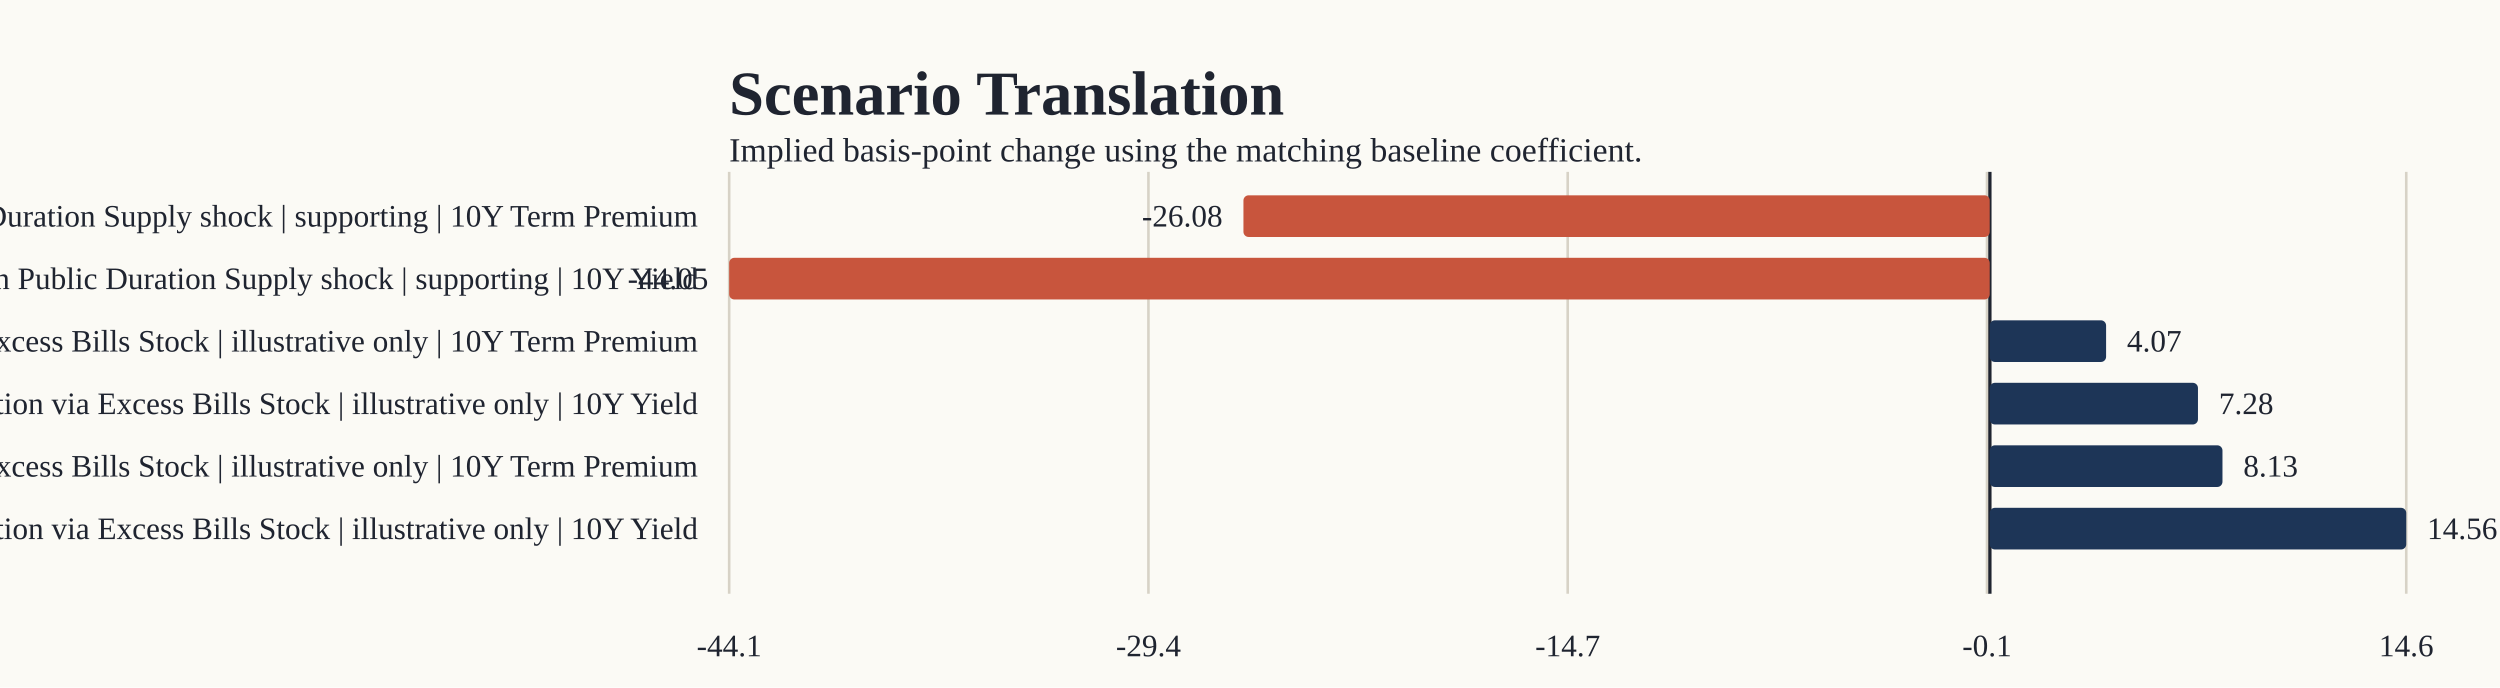
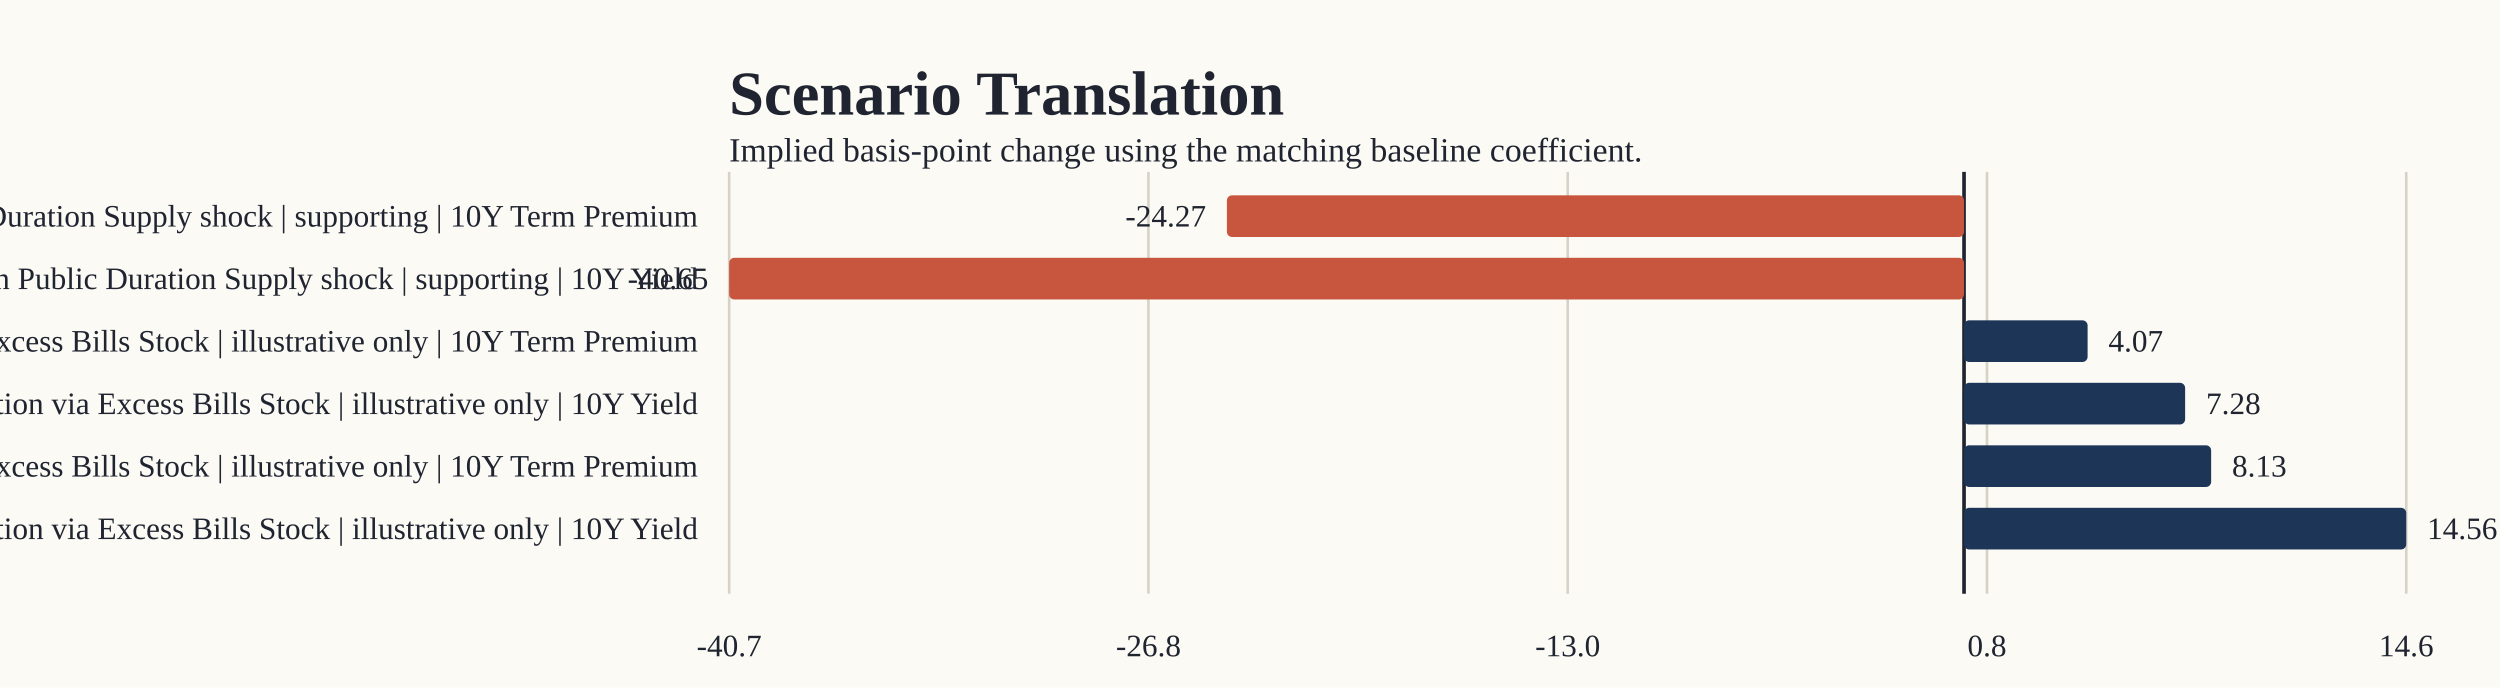
<svg xmlns="http://www.w3.org/2000/svg" width="960" height="264" viewBox="0 0 960 264" role="img">
  <rect width="960" height="264" fill="#fbfaf5" />
  <text x="280" y="44" font-size="24" font-weight="700" fill="#1f2430">Scenario Translation</text>
  <text x="280" y="62" font-size="13" fill="#1f2430">Implied basis-point change using the matching baseline coefficient.</text>
-   <line x1="764.05" y1="66" x2="764.05" y2="228" stroke="#1f2430" stroke-width="1.4" />
+   <line x1="754.19" y1="66" x2="754.19" y2="228" stroke="#1f2430" stroke-width="1.4" />
  <line x1="280.00" y1="66" x2="280.00" y2="228" stroke="#d7d2c6" stroke-width="1" />
-   <text x="280.00" y="252" text-anchor="middle" font-size="12" fill="#1f2430">-44.1</text>
+   <text x="280.00" y="252" text-anchor="middle" font-size="12" fill="#1f2430">-40.7</text>
  <line x1="441.00" y1="66" x2="441.00" y2="228" stroke="#d7d2c6" stroke-width="1" />
-   <text x="441.00" y="252" text-anchor="middle" font-size="12" fill="#1f2430">-29.4</text>
+   <text x="441.00" y="252" text-anchor="middle" font-size="12" fill="#1f2430">-26.8</text>
  <line x1="602.00" y1="66" x2="602.00" y2="228" stroke="#d7d2c6" stroke-width="1" />
-   <text x="602.00" y="252" text-anchor="middle" font-size="12" fill="#1f2430">-14.7</text>
+   <text x="602.00" y="252" text-anchor="middle" font-size="12" fill="#1f2430">-13.0</text>
  <line x1="763.00" y1="66" x2="763.00" y2="228" stroke="#d7d2c6" stroke-width="1" />
-   <text x="763.00" y="252" text-anchor="middle" font-size="12" fill="#1f2430">-0.1</text>
+   <text x="763.00" y="252" text-anchor="middle" font-size="12" fill="#1f2430">0.8</text>
  <line x1="924.00" y1="66" x2="924.00" y2="228" stroke="#d7d2c6" stroke-width="1" />
  <text x="924.00" y="252" text-anchor="middle" font-size="12" fill="#1f2430">14.6</text>
  <text x="268" y="87" text-anchor="end" font-size="12" fill="#1f2430">Plus $100bn Public Duration Supply shock | supporting | 10Y Term Premium</text>
-   <rect x="477.48" y="75" width="286.57" height="16" fill="#c8553d" rx="2" />
-   <text x="469.48" y="87" text-anchor="end" font-size="12" fill="#1f2430">-26.08</text>
+   <rect x="471.13" y="75" width="283.06" height="16" fill="#c8553d" rx="2" />
+   <text x="463.13" y="87" text-anchor="end" font-size="12" fill="#1f2430">-24.27</text>
  <text x="268" y="111" text-anchor="end" font-size="12" fill="#1f2430">Plus $100bn Public Duration Supply shock | supporting | 10Y Yield</text>
-   <rect x="280.00" y="99" width="484.05" height="16" fill="#c8553d" rx="2" />
-   <text x="272.00" y="111" text-anchor="end" font-size="12" fill="#1f2430">-44.05</text>
+   <rect x="280.00" y="99" width="474.19" height="16" fill="#c8553d" rx="2" />
+   <text x="272.00" y="111" text-anchor="end" font-size="12" fill="#1f2430">-40.65</text>
  <text x="268" y="135" text-anchor="end" font-size="12" fill="#1f2430">Plus $500bn term-out translation via Excess Bills Stock | illustrative only | 10Y Term Premium</text>
-   <rect x="764.05" y="123" width="44.69" height="16" fill="#1d3557" rx="2" />
-   <text x="816.74" y="135" text-anchor="start" font-size="12" fill="#1f2430">4.07</text>
+   <rect x="754.19" y="123" width="47.45" height="16" fill="#1d3557" rx="2" />
+   <text x="809.64" y="135" text-anchor="start" font-size="12" fill="#1f2430">4.07</text>
  <text x="268" y="159" text-anchor="end" font-size="12" fill="#1f2430">Plus $500bn term-out translation via Excess Bills Stock | illustrative only | 10Y Yield</text>
-   <rect x="764.05" y="147" width="79.97" height="16" fill="#1d3557" rx="2" />
-   <text x="852.03" y="159" text-anchor="start" font-size="12" fill="#1f2430">7.28</text>
+   <rect x="754.19" y="147" width="84.90" height="16" fill="#1d3557" rx="2" />
+   <text x="847.10" y="159" text-anchor="start" font-size="12" fill="#1f2430">7.28</text>
  <text x="268" y="183" text-anchor="end" font-size="12" fill="#1f2430">Plus $1000bn term-out translation via Excess Bills Stock | illustrative only | 10Y Term Premium</text>
-   <rect x="764.05" y="171" width="89.38" height="16" fill="#1d3557" rx="2" />
-   <text x="861.43" y="183" text-anchor="start" font-size="12" fill="#1f2430">8.13</text>
+   <rect x="754.19" y="171" width="94.89" height="16" fill="#1d3557" rx="2" />
+   <text x="857.08" y="183" text-anchor="start" font-size="12" fill="#1f2430">8.13</text>
  <text x="268" y="207" text-anchor="end" font-size="12" fill="#1f2430">Plus $1000bn term-out translation via Excess Bills Stock | illustrative only | 10Y Yield</text>
-   <rect x="764.05" y="195" width="159.95" height="16" fill="#1d3557" rx="2" />
+   <rect x="754.19" y="195" width="169.81" height="16" fill="#1d3557" rx="2" />
  <text x="932.00" y="207" text-anchor="start" font-size="12" fill="#1f2430">14.56</text>
</svg>
